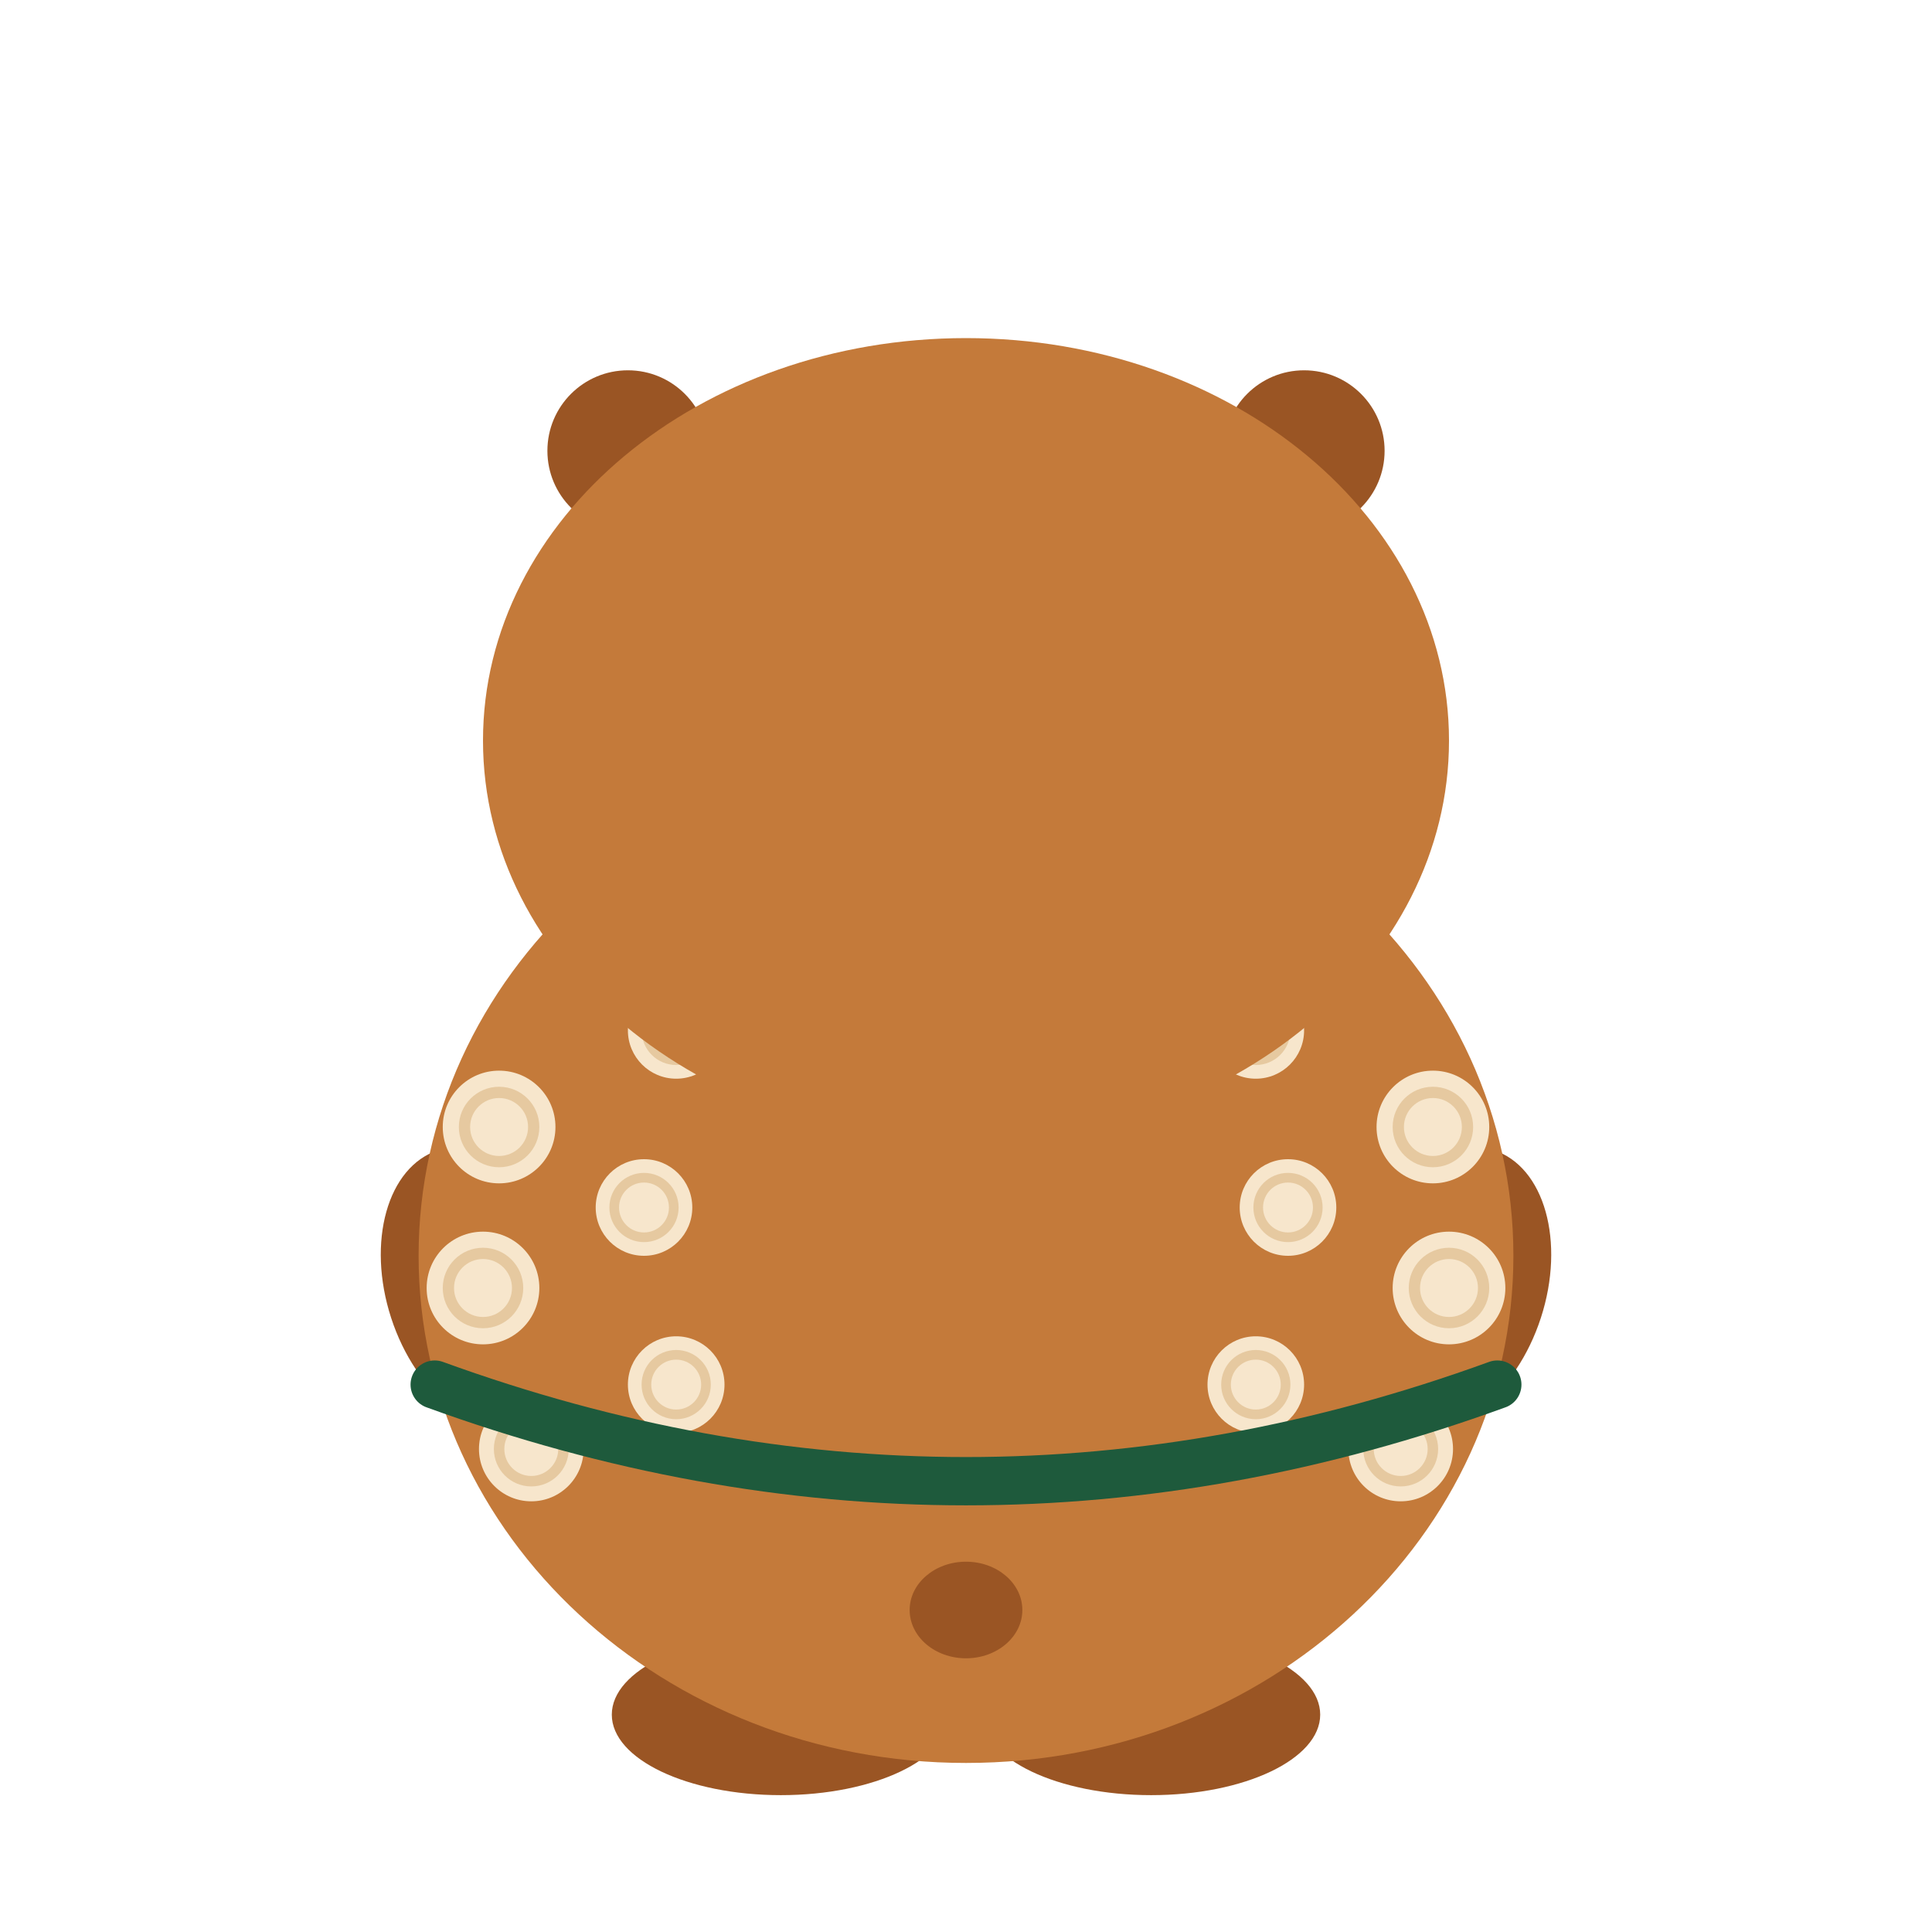
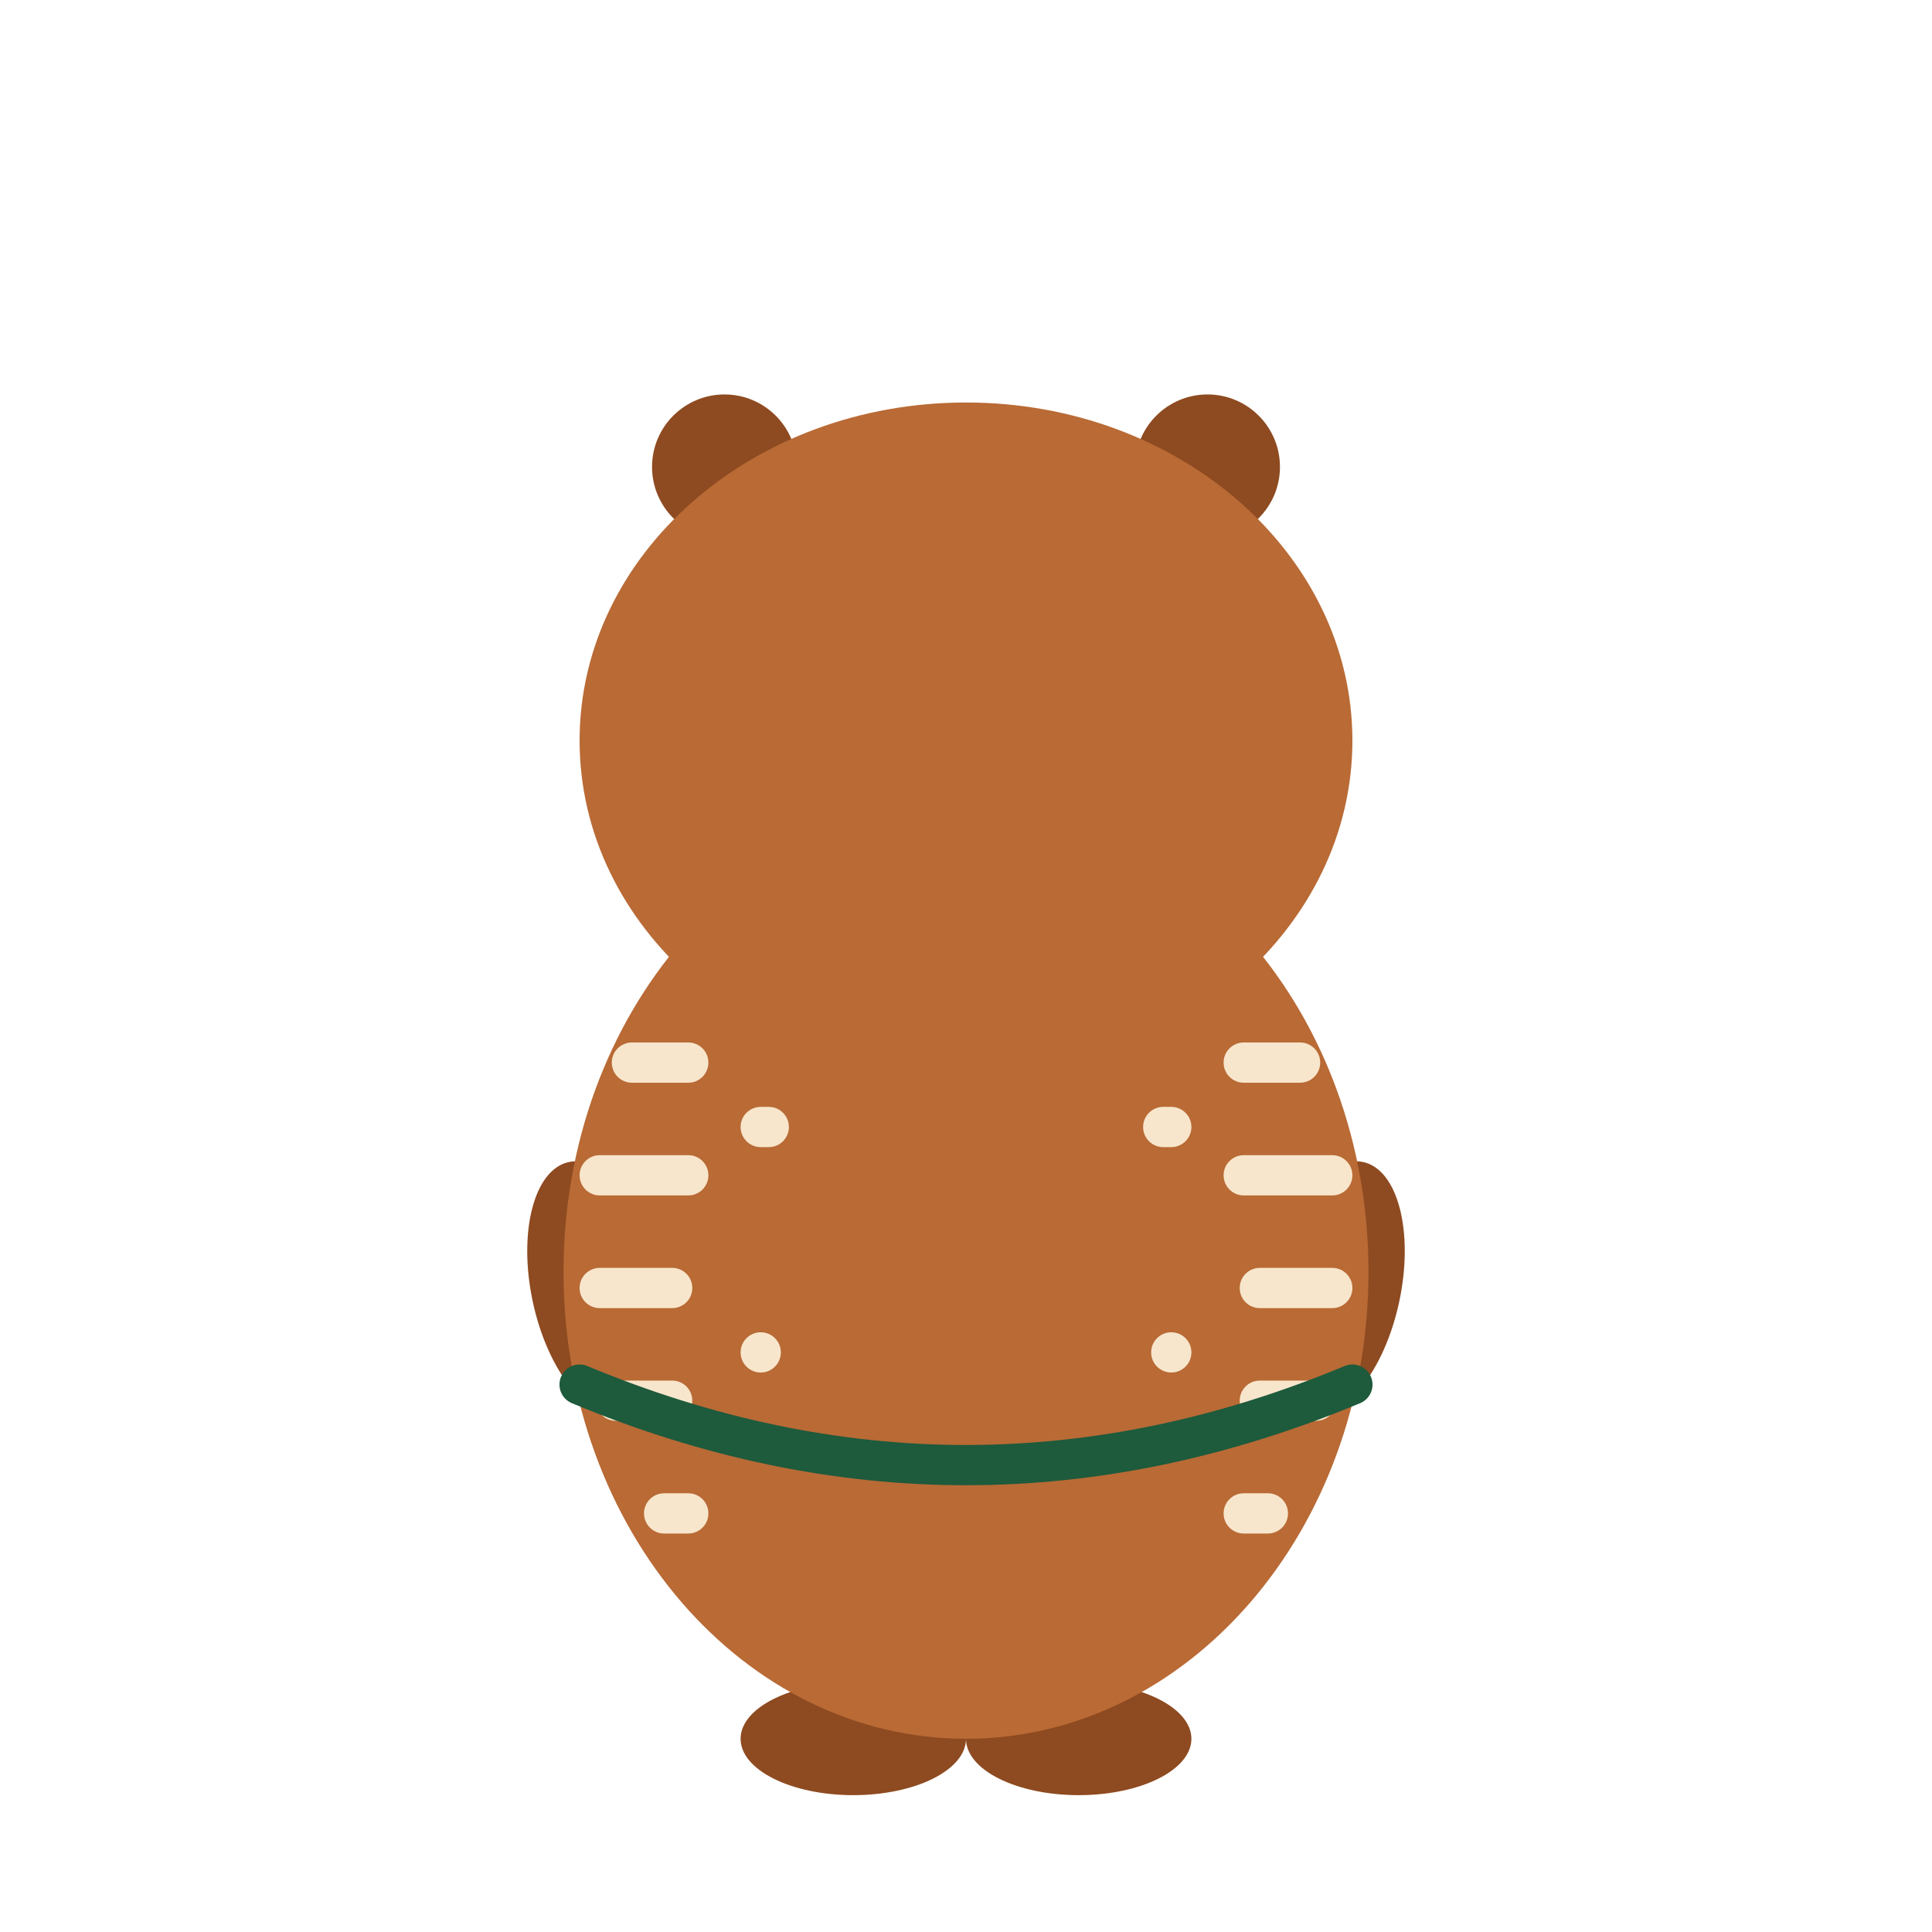
<svg xmlns="http://www.w3.org/2000/svg" viewBox="0 0 240 240" role="img" aria-labelledby="t">
-   <ellipse cx="60" cy="160" rx="12" ry="18" fill="#9A5524" transform="rotate(-18 60 160)" />
-   <ellipse cx="180" cy="160" rx="12" ry="18" fill="#9A5524" transform="rotate(18 180 160)" />
-   <ellipse cx="97" cy="213" rx="21" ry="10" fill="#9A5524" />
-   <ellipse cx="143" cy="213" rx="21" ry="10" fill="#9A5524" />
-   <circle cx="78" cy="56" r="10" fill="#9A5524" />
-   <circle cx="162" cy="56" r="10" fill="#9A5524" />
-   <ellipse cx="120" cy="156" rx="68" ry="63" fill="#C47A3A" />
-   <circle cx="62" cy="140" r="7" fill="#F7E6CC" />
-   <circle cx="62" cy="140" r="4.3" fill="none" stroke="#E6C9A0" stroke-width="1.4" />
-   <circle cx="178" cy="140" r="7" fill="#F7E6CC" />
-   <circle cx="178" cy="140" r="4.3" fill="none" stroke="#E6C9A0" stroke-width="1.4" />
-   <circle cx="60" cy="160" r="7" fill="#F7E6CC" />
-   <circle cx="60" cy="160" r="4.3" fill="none" stroke="#E6C9A0" stroke-width="1.4" />
-   <circle cx="180" cy="160" r="7" fill="#F7E6CC" />
-   <circle cx="180" cy="160" r="4.3" fill="none" stroke="#E6C9A0" stroke-width="1.4" />
-   <circle cx="66" cy="180" r="6.5" fill="#F7E6CC" />
-   <circle cx="66" cy="180" r="4.0" fill="none" stroke="#E6C9A0" stroke-width="1.3" />
-   <circle cx="174" cy="180" r="6.5" fill="#F7E6CC" />
-   <circle cx="174" cy="180" r="4.0" fill="none" stroke="#E6C9A0" stroke-width="1.3" />
-   <circle cx="84" cy="128" r="6" fill="#F7E6CC" />
-   <circle cx="84" cy="128" r="3.7" fill="none" stroke="#E6C9A0" stroke-width="1.2" />
-   <circle cx="156" cy="128" r="6" fill="#F7E6CC" />
-   <circle cx="156" cy="128" r="3.7" fill="none" stroke="#E6C9A0" stroke-width="1.2" />
-   <circle cx="80" cy="150" r="6" fill="#F7E6CC" />
-   <circle cx="80" cy="150" r="3.7" fill="none" stroke="#E6C9A0" stroke-width="1.2" />
-   <circle cx="160" cy="150" r="6" fill="#F7E6CC" />
-   <circle cx="160" cy="150" r="3.7" fill="none" stroke="#E6C9A0" stroke-width="1.2" />
-   <circle cx="84" cy="172" r="6" fill="#F7E6CC" />
-   <circle cx="84" cy="172" r="3.7" fill="none" stroke="#E6C9A0" stroke-width="1.2" />
-   <circle cx="156" cy="172" r="6" fill="#F7E6CC" />
-   <circle cx="156" cy="172" r="3.7" fill="none" stroke="#E6C9A0" stroke-width="1.2" />
-   <path d="M54 172 Q120 196 186 172" fill="none" stroke="#1E5A3C" stroke-width="6" stroke-linecap="round" stroke-linejoin="round" />
-   <ellipse cx="120" cy="200" rx="7" ry="6" fill="#9A5524" />
-   <ellipse cx="120" cy="92" rx="60" ry="50" fill="#C47A3A" />
+   <ellipse cx="74" cy="160" rx="8" ry="16" fill="#8E4A20" transform="rotate(-12 74 160)" />
+   <ellipse cx="166" cy="160" rx="8" ry="16" fill="#8E4A20" transform="rotate(12 166 160)" />
+   <ellipse cx="106" cy="216" rx="14" ry="7" fill="#8E4A20" />
+   <ellipse cx="134" cy="216" rx="14" ry="7" fill="#8E4A20" />
+   <circle cx="90" cy="58" r="9" fill="#8E4A20" />
+   <circle cx="150" cy="58" r="9" fill="#8E4A20" />
+   <ellipse cx="120" cy="158" rx="50" ry="58" fill="#B96A35" />
+   <rect x="76" y="129.5" width="12" height="5" rx="2.5" fill="#F7E6CC" />
+   <rect x="72" y="143.5" width="16" height="5" rx="2.5" fill="#F7E6CC" />
+   <rect x="72" y="157.5" width="14" height="5" rx="2.5" fill="#F7E6CC" />
+   <rect x="74" y="171.5" width="12" height="5" rx="2.5" fill="#F7E6CC" />
+   <rect x="80" y="185.5" width="8" height="5" rx="2.5" fill="#F7E6CC" />
+   <rect x="92" y="137.5" width="6" height="5" rx="2.5" fill="#F7E6CC" />
+   <rect x="92" y="165.5" width="5" height="5" rx="2.5" fill="#F7E6CC" />
+   <rect x="152" y="129.5" width="12" height="5" rx="2.5" fill="#F7E6CC" />
+   <rect x="152" y="143.5" width="16" height="5" rx="2.5" fill="#F7E6CC" />
+   <rect x="154" y="157.5" width="14" height="5" rx="2.5" fill="#F7E6CC" />
+   <rect x="154" y="171.5" width="12" height="5" rx="2.5" fill="#F7E6CC" />
+   <rect x="152" y="185.5" width="8" height="5" rx="2.5" fill="#F7E6CC" />
+   <rect x="142" y="137.5" width="6" height="5" rx="2.5" fill="#F7E6CC" />
+   <rect x="143" y="165.5" width="5" height="5" rx="2.5" fill="#F7E6CC" />
+   <path d="M72 172 Q120 192 168 172" fill="none" stroke="#1E5A3C" stroke-width="5" stroke-linecap="round" stroke-linejoin="round" />
+   <ellipse cx="120" cy="92" rx="48" ry="42" fill="#B96A35" />
</svg>
